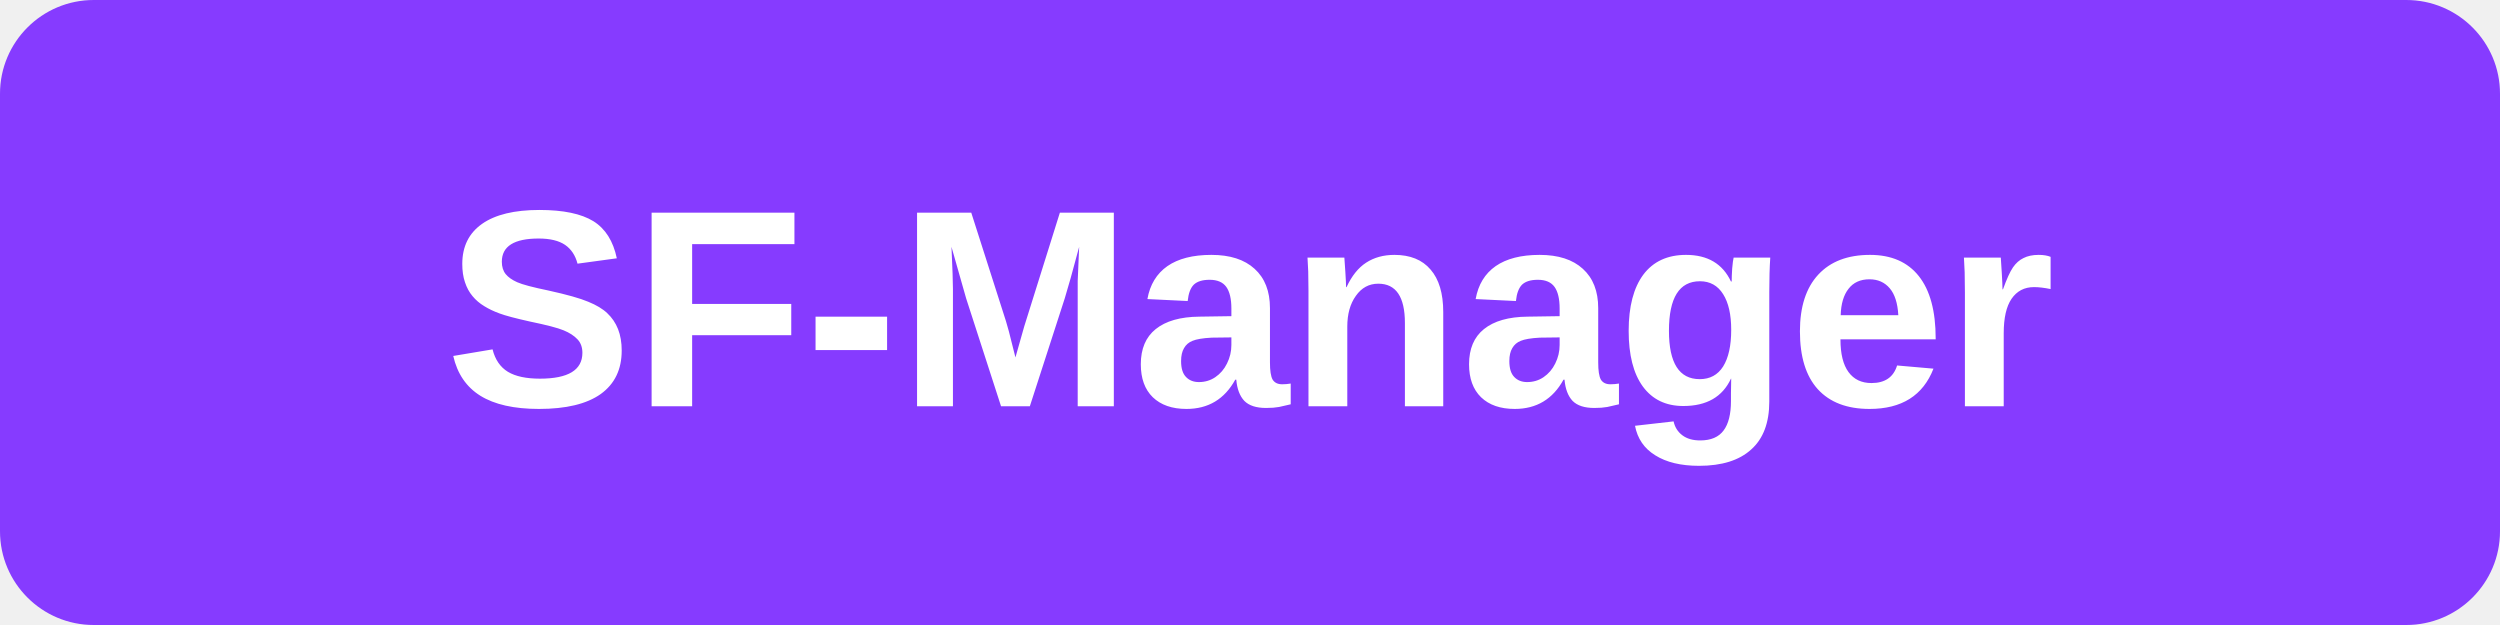
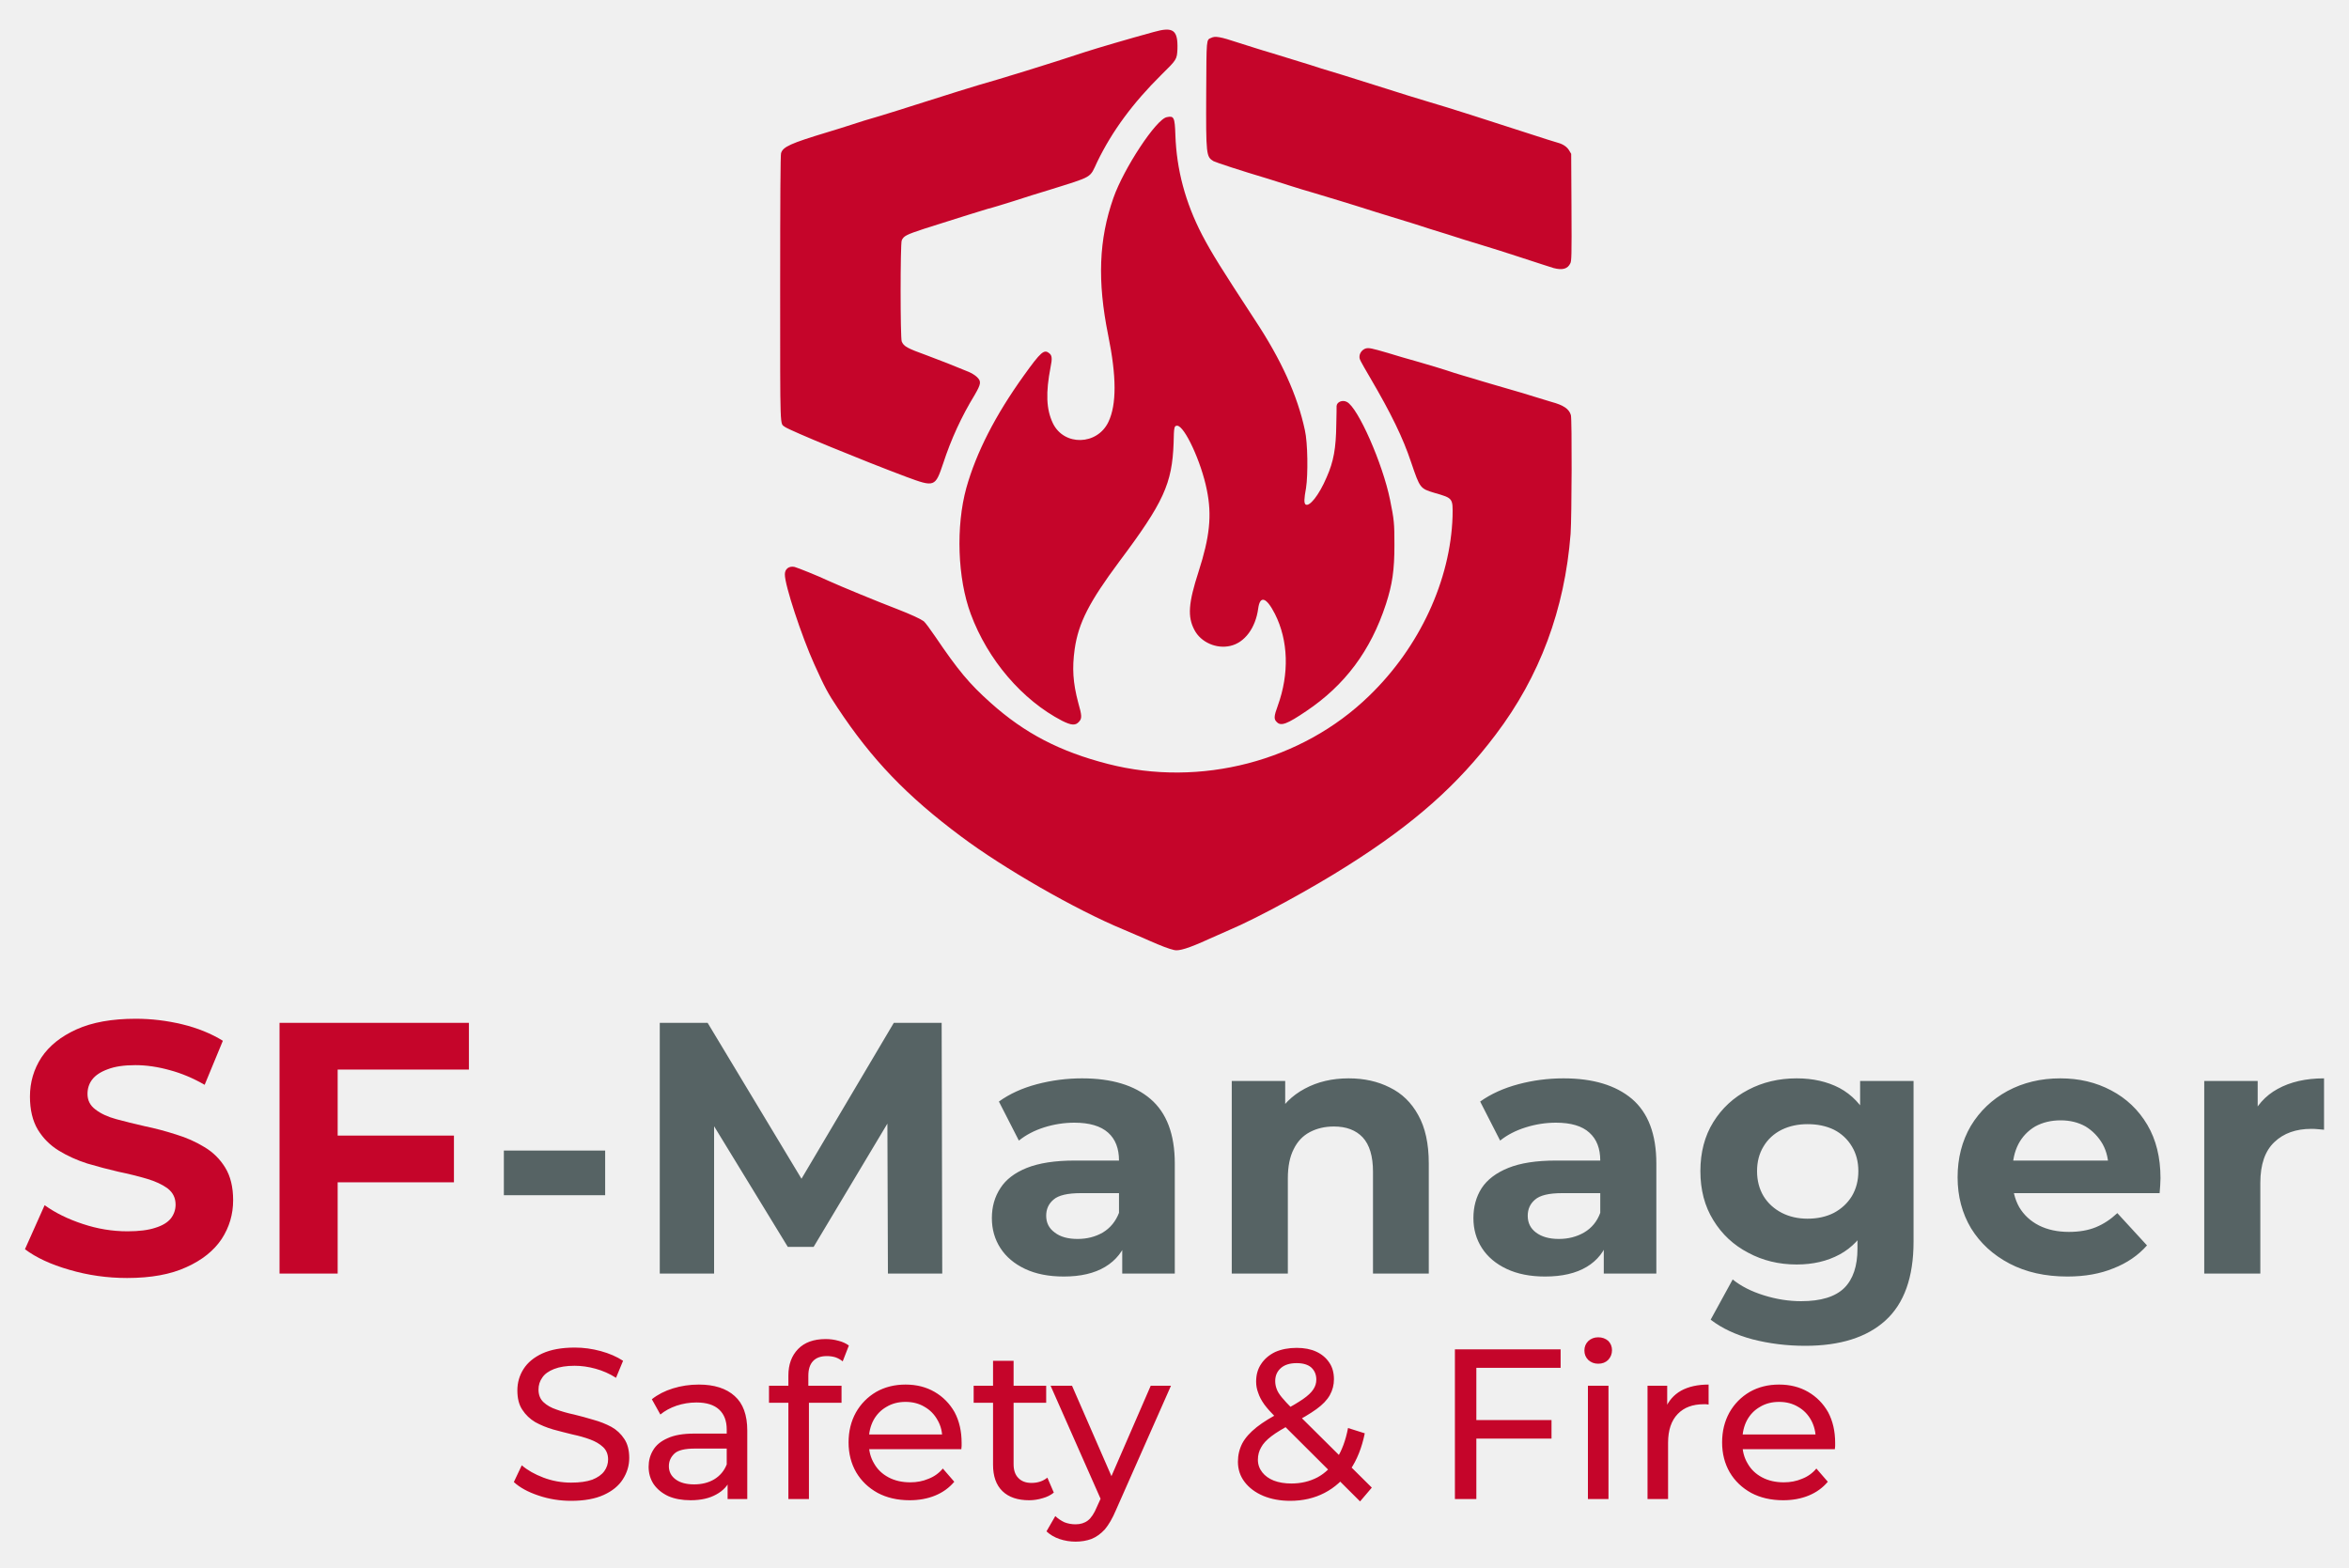
- <svg xmlns="http://www.w3.org/2000/svg" width="160" height="40" viewBox="0 0 160 40" role="img" aria-label="SF-Manager">
-   <rect width="160" height="40" rx="6" fill="#863bff" />
-   <text x="80" y="26" text-anchor="middle" font-family="Arial, Helvetica, sans-serif" font-size="18" font-weight="700" fill="#ffffff">SF-Manager</text>
+ <svg xmlns="http://www.w3.org/2000/svg" viewBox="0 0 800 534" role="img" aria-label="SF-Manager, Safety &amp; Fire">
+   <path fill="#c5052a" fill-rule="evenodd" d="M399.9 323.6C398.1 323.2 395.5 322.2 391.4 320.4C388.8 319.2 384.8 317.6 382.6 316.6C366.4 309.9 341.7 295.7 327.3 284.9C308.8 271.1 296.9 258.7 285.2 241C282 236.2 280.9 234.2 277.3 226.2C273.1 216.9 267.2 199.2 267.3 195.6C267.3 193.8 268.7 192.7 270.6 193.1C271.7 193.4 278.5 196.1 282.3 197.9C286 199.6 299.6 205.2 305.4 207.4C310.3 209.3 313.5 210.8 314.6 211.6C315.1 212 316.8 214.3 318.5 216.8C326.3 228.3 330.1 232.9 337.4 239.4C349 249.8 361 256 377.3 260.2C408.8 268.3 443.4 259.3 466.3 237C483.5 220.4 494 197.6 494.7 175.9C494.8 169.7 494.9 169.7 488.6 167.9C483.6 166.4 483.6 166.3 480.6 157.5C477.8 149.1 473.8 140.9 466.6 128.6C463.1 122.6 463 122.4 463 121.5C463 120.3 463.9 119.1 465.1 118.7C466.2 118.4 467.1 118.6 472.6 120.2C474.8 120.9 479.6 122.3 483.2 123.3C486.9 124.4 491.1 125.6 492.5 126.1C493.9 126.6 496.5 127.4 498.2 127.9C500 128.4 502.9 129.3 504.9 129.9C506.8 130.5 510.8 131.6 513.8 132.5C516.7 133.3 520.6 134.5 522.5 135.1C524.4 135.7 527 136.5 528.4 136.9C532.5 138 534.4 139.3 535 141.4C535.4 143 535.3 175.9 534.9 181.8C532.9 207.6 524.4 230.4 509.4 250.2C496.5 267.3 481.8 280.4 459.2 294.7C446.8 302.6 428.1 312.8 418.6 316.8C417 317.5 413.8 318.9 411.6 319.9C404.8 323 401.5 324 399.9 323.6ZM361.7 245.5C348.2 238.5 336.4 224.8 330.6 209.1C326.1 197 325.5 179.3 329.1 166.2C332.5 154.1 339 141.4 348.7 127.9C354.5 119.8 355.6 118.9 357.3 120.3C358.3 121 358.4 122.1 357.8 125C356.1 133.8 356.3 139.4 358.6 144.2C362.4 152 373.7 151.7 377.5 143.7C380.3 137.8 380.3 128.3 377.4 114.1C373.7 95.8 374.2 81.6 379.2 67.4C382.7 57.4 393.8 40.5 397.4 39.9C399.8 39.4 400.1 39.9 400.3 46C400.7 57.8 403.7 69 409.4 80C412.7 86.3 415.9 91.4 427.4 109C436.4 122.6 441.9 134.8 444.4 146.5C445.4 150.8 445.5 161.7 444.8 166.2C444.1 170 444.1 171.3 444.6 171.8C445.9 172.8 449.2 168.7 451.8 162.6C454.2 157.2 455 152.7 455.1 144.6C455.2 141.5 455.2 138.6 455.2 138.3C455.3 136.9 457.2 136.1 458.7 136.9C462.5 138.8 470.9 157.9 473.4 170.2C474.8 177.1 474.9 178.2 474.9 185.6C474.9 194.2 474.2 199 472 205.8C466.8 221.7 458 233.4 444.9 242.2C438.4 246.6 436.3 247.4 434.9 246C433.8 245 433.8 244.1 435.2 240.3C439.1 229.5 438.8 218.2 434.2 209.1C431.3 203.4 429.1 202.7 428.5 207.3C427.6 213.9 423.9 218.9 419 220C414.3 221.1 409 218.8 406.8 214.6C404.4 210.1 404.7 205.5 408.2 194.7C412 182.9 412.8 175.5 411 166.8C409.1 157.3 403.4 145 400.9 145C399.9 145 399.8 145.5 399.7 150.8C399.2 164.8 396.3 171.1 381.1 191.4C371 205 367.3 212.1 366 221.1C365.1 227.6 365.4 232.5 367.2 239.3C368.5 243.8 368.5 244.7 367.5 245.8C366.3 247.2 364.9 247.1 361.7 245.5ZM308.6 162.4C293.9 156.9 269.1 146.7 267.3 145.4C265.6 144 265.7 148 265.7 98.2C265.7 67.3 265.8 52.9 266 52.2C266.6 50 269.3 48.8 281.9 45C284.2 44.3 287.8 43.2 289.9 42.5C291.9 41.8 296.5 40.4 300 39.4C303.5 38.3 308.8 36.7 311.8 35.7C324.4 31.7 330.8 29.7 333.2 29C339.3 27.3 357.9 21.6 369.6 17.7C373.6 16.4 384.5 13.2 392.9 10.9C399.6 9 401.2 10.2 401 16.8C400.8 20.2 400.8 20.3 395.6 25.4C385.8 35.1 378.8 44.6 373.7 55.1C371 60.8 372.6 59.9 357 64.8C354 65.7 348.8 67.3 345.2 68.5C341.7 69.6 337.8 70.8 336.5 71.1C334.2 71.8 327.3 73.9 314.8 77.9C308.7 79.9 307.7 80.4 307.1 81.9C306.6 83.1 306.6 115.1 307.1 116.3C307.8 118 308.9 118.6 315.8 121.1C319.6 122.5 325.2 124.7 330 126.7C330.9 127.1 332.1 127.8 332.7 128.4C334.3 129.9 334.1 130.8 331.9 134.6C327.5 141.8 323.9 149.6 321.2 157.9C318.5 165.9 318.3 166 308.6 162.4ZM529.1 91.3C528.2 91 523.4 89.5 518.6 87.9C513.8 86.3 507.4 84.3 504.4 83.4C501.4 82.5 496.2 80.9 492.9 79.8C489.6 78.8 484.5 77.2 481.5 76.2C478.5 75.3 472.7 73.5 468.5 72.2C458.8 69.1 452.7 67.3 447.4 65.7C445 65 441.6 64 439.8 63.4C437.9 62.8 434.4 61.7 431.9 60.9C422.5 58.1 414.3 55.4 413.3 54.9C410.8 53.4 410.7 52.9 410.8 31.6C410.9 12.9 410.8 13.6 412.5 12.9C413.8 12.2 415.6 12.5 421.6 14.5C424.5 15.4 429.7 17.1 433.2 18.1C436.8 19.2 441 20.5 442.6 21C444.3 21.5 447.5 22.5 449.9 23.3C454.3 24.6 458.8 26 472.1 30.2C476.4 31.6 482.9 33.6 486.6 34.7C493.8 36.8 505.9 40.7 520.4 45.4C525.2 47 529.8 48.4 530.5 48.6C532.4 49.1 533.8 50.1 534.5 51.4L535.1 52.4L535.2 70.6C535.3 87.6 535.2 88.9 534.8 89.7C533.9 91.6 532.1 92.1 529.1 91.3Z" />
+   <path fill="#c5052a" d="M43.3 435.3Q33.1 435.3 23.6 432.5Q14.2 429.8 8.5 425.5L15.2 410.5Q20.6 414.4 28.2 416.9Q35.7 419.4 43.4 419.4Q49.3 419.4 52.9 418.2Q56.5 417.1 58.2 415Q59.8 412.9 59.8 410.3Q59.8 406.9 57.1 404.8Q54.4 402.8 50 401.5Q45.6 400.2 40.3 399.1Q35.1 397.9 29.7 396.3Q24.4 394.6 20 391.9Q15.6 389.2 12.9 384.8Q10.2 380.3 10.2 373.5Q10.2 366.2 14.1 360.2Q18.1 354.2 26.1 350.6Q34.1 347 46.2 347Q54.2 347 62.1 348.9Q69.9 350.8 75.9 354.5L69.7 369.5Q63.8 366.1 57.8 364.5Q51.7 362.8 46.1 362.8Q40.3 362.8 36.7 364.2Q33.1 365.5 31.4 367.7Q29.8 369.8 29.8 372.6Q29.8 375.9 32.5 377.9Q35.2 380 39.6 381.2Q44 382.4 49.3 383.6Q54.6 384.7 59.9 386.4Q65.2 388 69.6 390.7Q74 393.3 76.7 397.7Q79.4 402.1 79.4 408.8Q79.4 416 75.5 422Q71.5 428 63.5 431.6Q55.5 435.3 43.3 435.3ZM95.2 433.8V348.4H159.7V364.3H115V433.8ZM113.5 402.7V386.8H154.6V402.7Z" />
+   <path fill="#566364" d="M171.6 407.1V391.9H206.1V407.1ZM224.7 433.8V348.4H241L277.3 408.7H268.7L304.4 348.4H320.7L320.9 433.8H302.4L302.2 376.9H305.7L277.1 424.7H268.3L239.1 376.9H243.2V433.8ZM382.2 433.8V421L381.1 418.2V395.3Q381.1 389.1 377.4 385.8Q373.6 382.4 365.9 382.4Q360.7 382.4 355.6 384Q350.6 385.6 347 388.5L340.2 375.2Q345.6 371.3 353.1 369.3Q360.7 367.3 368.5 367.3Q383.6 367.3 391.8 374.3Q400.1 381.4 400.1 396.3V433.8ZM362.3 434.8Q354.6 434.8 349.1 432.2Q343.6 429.6 340.7 425.1Q337.8 420.6 337.8 414.9Q337.8 409.1 340.7 404.7Q343.5 400.3 349.7 397.8Q356 395.3 366 395.3H383.3V406.4H368.1Q361.3 406.4 358.8 408.6Q356.3 410.7 356.3 414.1Q356.3 417.7 359.2 419.8Q362 422 367 422Q371.8 422 375.6 419.8Q379.4 417.5 381.1 413.1L384 421.9Q381.9 428.2 376.4 431.5Q370.9 434.8 362.3 434.8ZM419.5 433.8V368.2H437.7V386.4L434.3 380.9Q437.8 374.3 444.4 370.8Q450.9 367.3 459.3 367.3Q467.2 367.3 473.3 370.4Q479.5 373.4 483 379.8Q486.6 386.2 486.6 396.3V433.8H467.6V399.1Q467.6 391.2 464.1 387.4Q460.6 383.7 454.3 383.7Q449.7 383.7 446.1 385.6Q442.5 387.5 440.6 391.4Q438.6 395.3 438.6 401.4V433.8ZM546.2 433.8V421L545 418.2V395.3Q545 389.1 541.3 385.8Q537.6 382.4 529.9 382.4Q524.7 382.4 519.6 384Q514.5 385.6 510.9 388.5L504.1 375.2Q509.6 371.3 517.1 369.3Q524.6 367.3 532.5 367.3Q547.5 367.3 555.8 374.3Q564.1 381.4 564.1 396.3V433.8ZM526.2 434.8Q518.6 434.8 513.1 432.2Q507.6 429.6 504.7 425.1Q501.8 420.6 501.8 414.9Q501.8 409.1 504.6 404.7Q507.5 400.3 513.7 397.8Q519.9 395.3 529.9 395.3H547.3V406.4H532Q525.3 406.4 522.8 408.6Q520.3 410.7 520.3 414.1Q520.3 417.7 523.1 419.8Q526 422 530.9 422Q535.7 422 539.5 419.8Q543.4 417.5 545 413.1L547.9 421.9Q545.9 428.2 540.4 431.5Q534.9 434.8 526.2 434.8ZM614.8 458.4Q605.5 458.4 596.9 456.2Q588.3 453.9 582.6 449.5L590.1 435.8Q594.3 439.2 600.7 441.2Q607.1 443.2 613.4 443.2Q623.5 443.2 628.1 438.7Q632.6 434.2 632.6 425.3V415.5L633.9 398.9L633.5 382.3V368.2H651.7V422.9Q651.7 441.1 642.1 449.8Q632.6 458.4 614.8 458.4ZM611.9 430.7Q602.8 430.7 595.4 426.7Q587.9 422.8 583.5 415.6Q579.1 408.5 579.1 398.9Q579.1 389.3 583.5 382.2Q587.9 375.1 595.4 371.2Q602.8 367.3 611.9 367.3Q620.2 367.3 626.5 370.6Q632.8 374 636.4 381Q639.9 388 639.9 398.9Q639.9 409.8 636.4 416.9Q632.8 423.9 626.5 427.3Q620.2 430.7 611.9 430.7ZM615.6 415.1Q620.7 415.1 624.6 413.1Q628.5 411 630.7 407.4Q632.9 403.7 632.9 398.9Q632.9 394.1 630.7 390.5Q628.5 386.8 624.6 384.8Q620.7 382.9 615.6 382.9Q610.7 382.9 606.8 384.8Q602.8 386.8 600.6 390.5Q598.4 394.1 598.4 398.9Q598.4 403.7 600.6 407.4Q602.8 411 606.8 413.1Q610.7 415.1 615.6 415.1ZM704.1 434.8Q692.8 434.8 684.4 430.4Q676 426 671.3 418.4Q666.7 410.7 666.7 401Q666.7 391.2 671.2 383.5Q675.8 375.9 683.7 371.6Q691.7 367.3 701.7 367.3Q711.3 367.3 719 371.4Q726.8 375.5 731.3 383.1Q735.8 390.7 735.8 401.3Q735.8 402.4 735.7 403.8Q735.6 405.2 735.5 406.4H682.2V395.3H725.4L718.1 398.6Q718.2 393.5 716.1 389.7Q713.9 385.9 710.3 383.7Q706.6 381.6 701.8 381.6Q696.9 381.6 693.1 383.7Q689.4 385.9 687.4 389.7Q685.4 393.6 685.4 398.8V401.8Q685.4 407.1 687.7 411.2Q690.1 415.2 694.4 417.4Q698.8 419.6 704.6 419.6Q709.9 419.6 713.8 418Q717.7 416.4 721.1 413.2L731.2 424.2Q726.7 429.3 719.8 432Q713 434.8 704.1 434.8ZM750.7 433.8V368.2H768.9V386.8L766.4 381.4Q769.3 374.4 775.7 370.9Q782.2 367.3 791.5 367.3V384.8Q790.3 384.7 789.3 384.6Q788.3 384.5 787.2 384.5Q779.3 384.5 774.6 389Q769.8 393.5 769.8 402.9V433.8Z" />
+   <path fill="#c5052a" d="M194.5 511.2Q188.7 511.2 183.4 509.4Q178 507.6 175 504.8L177.7 499.1Q180.6 501.6 185.1 503.3Q189.6 505 194.5 505Q198.9 505 201.7 504Q204.5 502.9 205.8 501.1Q207.1 499.3 207.1 497.1Q207.1 494.5 205.4 492.9Q203.7 491.3 201 490.3Q198.3 489.3 195 488.6Q191.7 487.8 188.4 486.9Q185 485.9 182.3 484.4Q179.6 482.8 177.9 480.2Q176.2 477.7 176.2 473.6Q176.2 469.6 178.3 466.3Q180.4 463 184.7 461Q189.1 459 195.8 459Q200.2 459 204.6 460.2Q209 461.4 212.2 463.5L209.8 469.3Q206.5 467.2 202.8 466.2Q199.2 465.2 195.7 465.2Q191.5 465.2 188.7 466.3Q185.9 467.4 184.7 469.2Q183.4 471 183.4 473.3Q183.4 476 185.1 477.6Q186.8 479.2 189.5 480.1Q192.2 481.1 195.5 481.8Q198.8 482.6 202.1 483.6Q205.4 484.5 208.2 486Q210.9 487.5 212.6 490.1Q214.3 492.6 214.3 496.6Q214.3 500.5 212.1 503.9Q210 507.2 205.6 509.2Q201.2 511.2 194.5 511.2ZM247.8 510.6V502.4L247.5 500.9V486.9Q247.5 482.5 244.9 480.1Q242.3 477.7 237.2 477.7Q233.7 477.7 230.4 478.8Q227.2 479.9 224.9 481.8L222 476.6Q225 474.2 229.2 472.9Q233.4 471.6 238 471.6Q245.9 471.6 250.2 475.5Q254.5 479.3 254.5 487.3V510.6ZM235.2 511Q230.8 511 227.6 509.6Q224.4 508.1 222.6 505.5Q220.9 502.9 220.9 499.6Q220.9 496.5 222.4 494Q223.9 491.4 227.3 489.9Q230.7 488.3 236.4 488.3H248.6V493.4H236.7Q231.5 493.4 229.7 495.1Q227.8 496.9 227.8 499.4Q227.8 502.2 230.1 503.9Q232.4 505.6 236.4 505.6Q240.3 505.6 243.2 503.9Q246.2 502.1 247.5 498.8L248.9 503.6Q247.5 507.1 244 509Q240.5 511 235.2 511ZM268.5 510.6V468.5Q268.5 462.9 271.8 459.5Q275.1 456.1 281.2 456.1Q283.5 456.1 285.6 456.7Q287.6 457.2 289.1 458.3L287 463.7Q285.9 462.8 284.5 462.3Q283.1 461.9 281.6 461.9Q278.5 461.9 276.9 463.6Q275.3 465.3 275.3 468.6V473.8L275.5 477V510.6ZM261.9 477.8V472H286.6V477.8ZM309.8 511Q303.6 511 298.9 508.5Q294.2 505.9 291.6 501.5Q289 497 289 491.3Q289 485.6 291.5 481.1Q294 476.7 298.4 474.1Q302.8 471.6 308.4 471.6Q314 471.6 318.3 474.1Q322.6 476.6 325.1 481Q327.5 485.5 327.5 491.5Q327.5 491.9 327.5 492.5Q327.4 493.1 327.4 493.6H294.5V488.6H323.7L320.9 490.3Q321 486.6 319.3 483.7Q317.7 480.8 314.9 479.2Q312.1 477.5 308.4 477.5Q304.7 477.5 301.9 479.2Q299.1 480.8 297.5 483.7Q295.9 486.7 295.9 490.5V491.7Q295.9 495.5 297.7 498.5Q299.4 501.5 302.6 503.2Q305.8 504.9 310 504.9Q313.4 504.9 316.2 503.7Q319.1 502.6 321.1 500.2L325 504.7Q322.4 507.8 318.5 509.4Q314.6 511 309.8 511ZM350.5 511Q344.6 511 341.4 507.9Q338.2 504.8 338.2 498.9V463.5H345.2V498.7Q345.2 501.8 346.8 503.4Q348.4 505.1 351.3 505.1Q354.5 505.1 356.7 503.3L358.9 508.4Q357.3 509.7 355.1 510.3Q352.8 511 350.5 511ZM331.6 477.8V472H356.3V477.8ZM366.3 525.1Q363.5 525.1 360.8 524.2Q358.2 523.3 356.4 521.6L359.4 516.4Q360.8 517.7 362.5 518.5Q364.3 519.2 366.3 519.2Q368.8 519.2 370.5 517.9Q372.2 516.6 373.6 513.2L376 507.9L376.7 507L391.9 472H398.8L380 514.5Q378.3 518.5 376.3 520.9Q374.2 523.2 371.7 524.2Q369.2 525.1 366.3 525.1ZM375.4 511.8 357.8 472H365.1L380.1 506.4ZM463.2 511.4 434.6 482.9Q432.1 480.4 430.6 478.4Q429.1 476.3 428.5 474.4Q427.8 472.6 427.8 470.6Q427.8 467.1 429.5 464.6Q431.2 462 434.3 460.5Q437.5 459.1 441.6 459.1Q445.5 459.1 448.3 460.4Q451.1 461.7 452.7 464.1Q454.3 466.4 454.3 469.8Q454.3 472.7 452.9 475.2Q451.5 477.7 448.3 480Q445.1 482.3 439.9 485Q435.5 487.3 433 489.2Q430.5 491.1 429.5 493Q428.4 494.9 428.4 497.2Q428.4 499.6 429.9 501.5Q431.3 503.3 433.8 504.3Q436.4 505.3 439.8 505.3Q444.7 505.3 448.7 503.2Q452.6 501.1 455.2 496.9Q457.9 492.7 459.1 486.4L464.8 488.2Q463.3 495.6 459.8 500.7Q456.3 505.8 451.1 508.5Q445.9 511.2 439.4 511.2Q434.3 511.2 430.2 509.5Q426.2 507.8 423.9 504.8Q421.6 501.8 421.6 497.9Q421.6 494.5 423.1 491.6Q424.6 488.8 428 486.1Q431.3 483.5 436.8 480.7Q441.2 478.3 443.7 476.6Q446.3 474.8 447.3 473.2Q448.3 471.7 448.3 469.9Q448.3 467.4 446.6 465.8Q444.9 464.3 441.6 464.3Q438.1 464.3 436.2 466Q434.3 467.7 434.3 470.4Q434.3 471.8 434.8 473.1Q435.2 474.3 436.5 475.9Q437.8 477.5 440.2 479.9L467.2 506.7ZM495.5 510.6V459.6H531.5V465.9H502.8V510.6ZM502.1 490V483.7H528.4V490ZM540.8 510.6V472H547.8V510.6ZM544.3 464.5Q542.3 464.5 540.9 463.2Q539.6 461.9 539.6 460Q539.6 458.1 540.9 456.8Q542.3 455.5 544.3 455.5Q546.3 455.5 547.7 456.7Q549 458 549 459.9Q549 461.8 547.7 463.2Q546.4 464.5 544.3 464.5ZM561.1 510.6V472H567.8V482.5L567.1 479.9Q568.8 475.8 572.5 473.7Q576.3 471.6 581.9 471.6V478.4Q581.4 478.3 581 478.3Q580.6 478.3 580.2 478.3Q574.6 478.3 571.4 481.6Q568.1 485 568.1 491.4V510.6ZM607.3 511Q601.1 511 596.4 508.5Q591.7 505.9 589.1 501.5Q586.5 497 586.5 491.3Q586.5 485.6 589 481.1Q591.5 476.7 595.9 474.1Q600.3 471.6 605.9 471.6Q611.5 471.6 615.8 474.1Q620.1 476.6 622.6 481Q625 485.5 625 491.5Q625 491.9 625 492.5Q624.9 493.1 624.9 493.6H592V488.6H621.2L618.4 490.3Q618.4 486.6 616.8 483.7Q615.2 480.8 612.4 479.2Q609.6 477.5 605.9 477.5Q602.2 477.5 599.4 479.2Q596.6 480.8 595 483.7Q593.4 486.7 593.4 490.5V491.7Q593.4 495.5 595.2 498.5Q596.9 501.5 600.1 503.2Q603.3 504.9 607.5 504.9Q610.9 504.9 613.7 503.7Q616.6 502.6 618.6 500.2L622.5 504.7Q619.9 507.8 616 509.4Q612.1 511 607.3 511Z" />
</svg>
